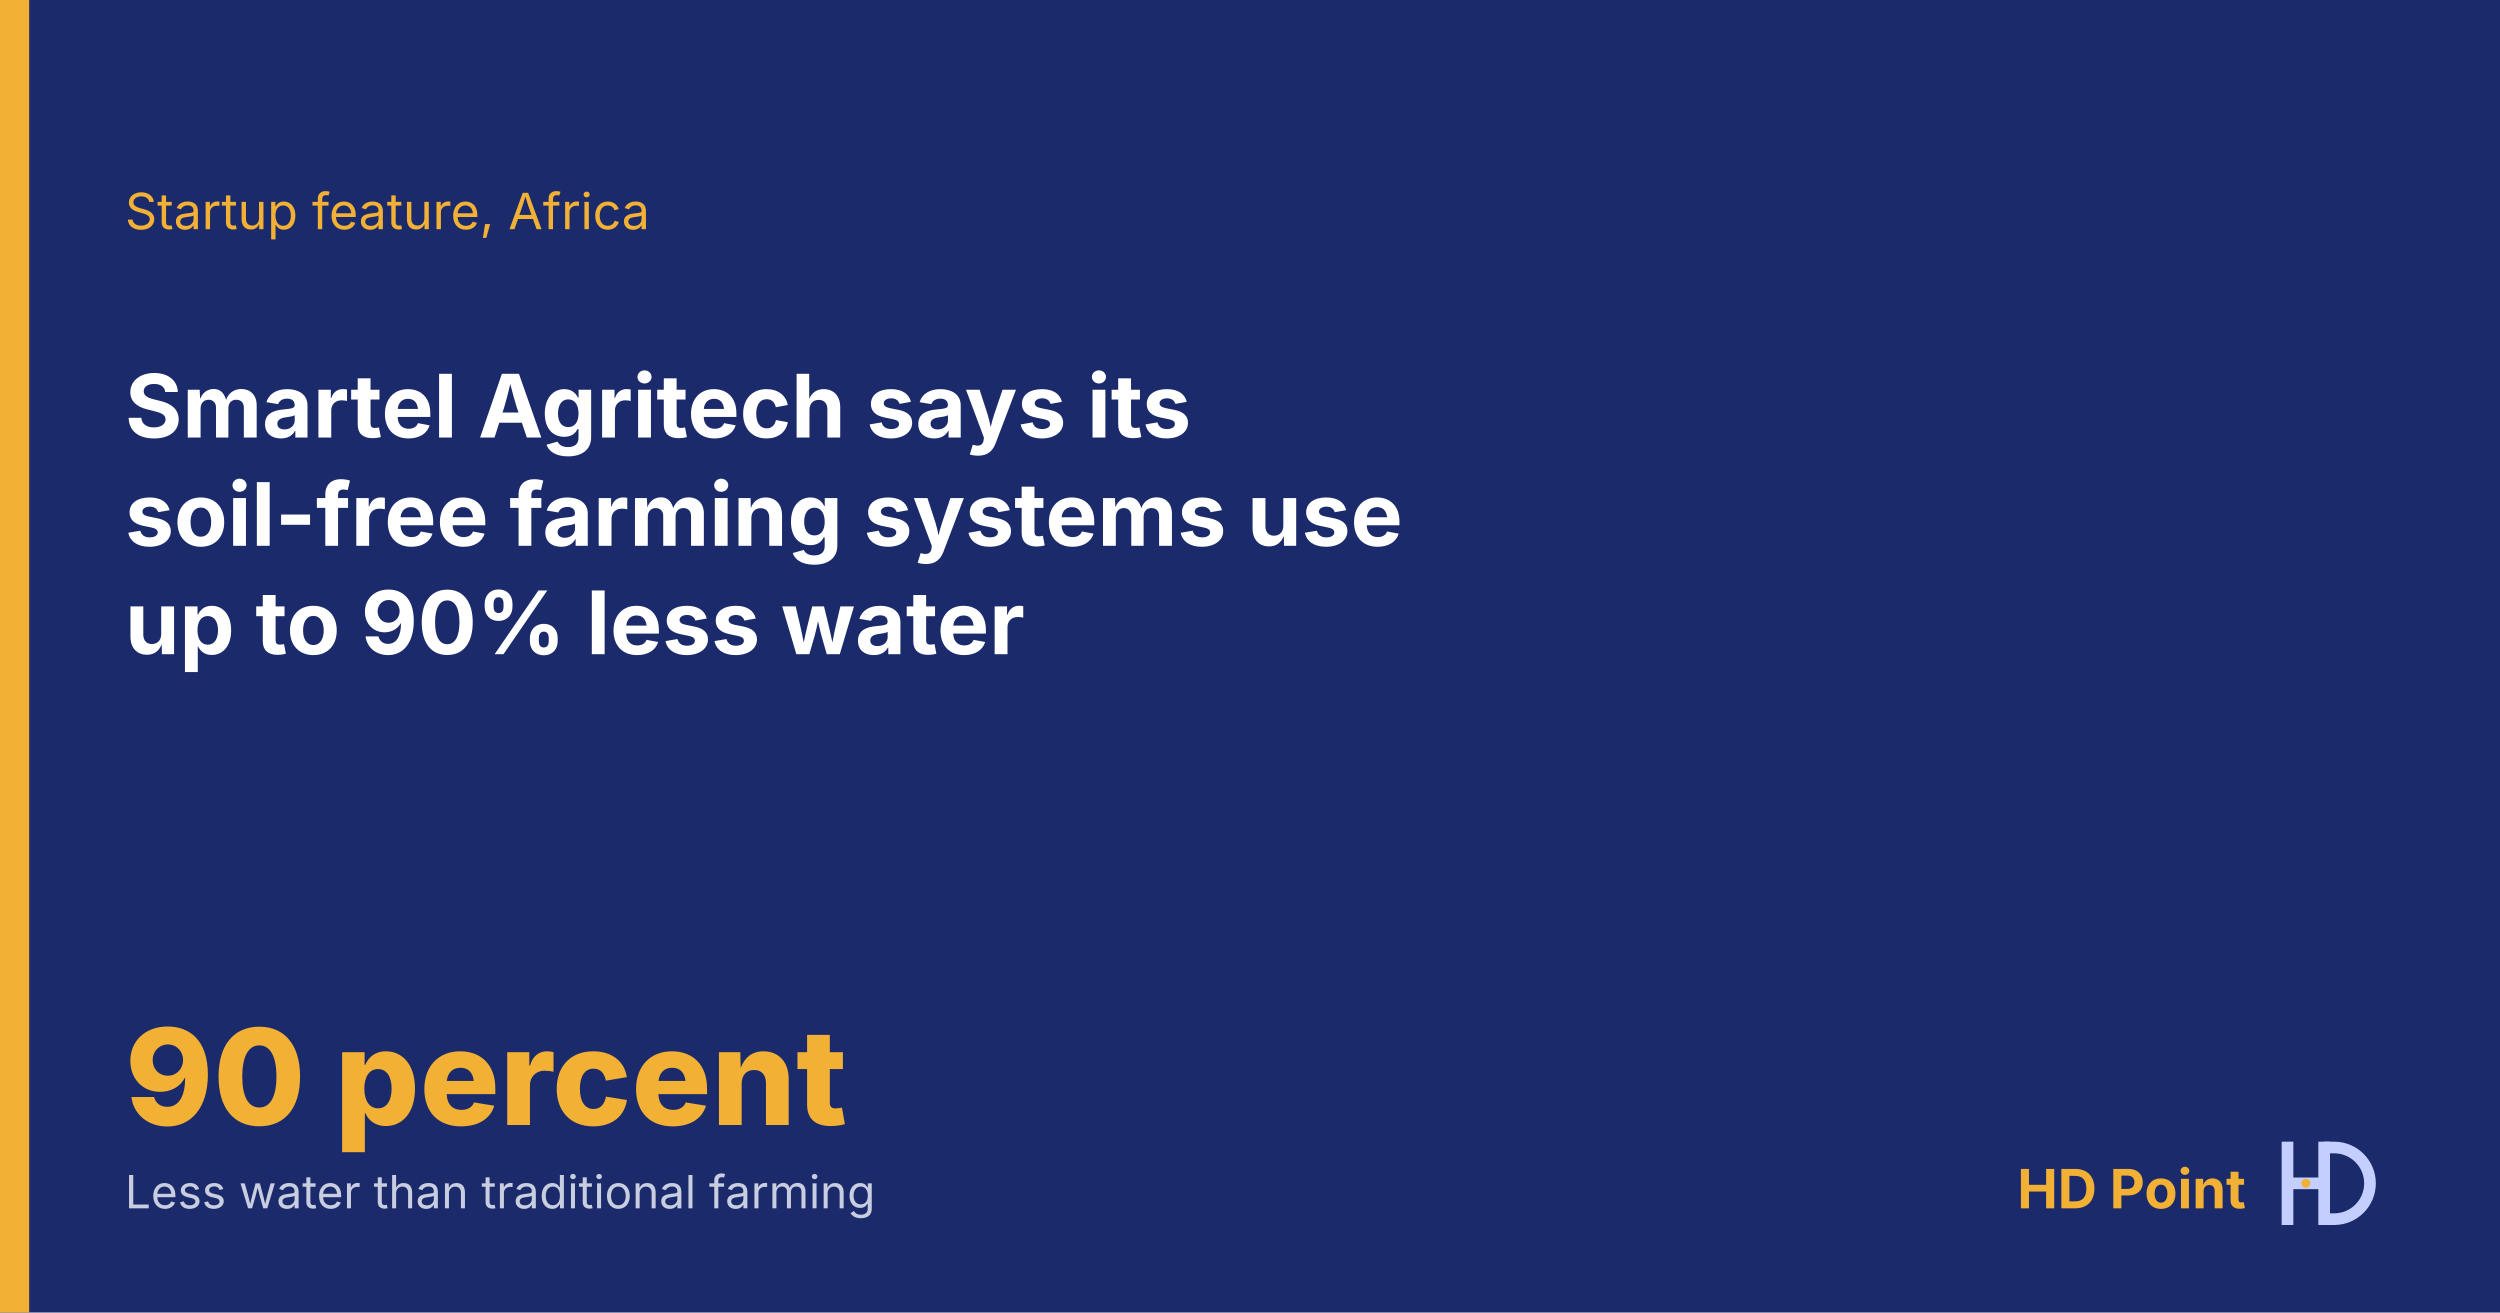
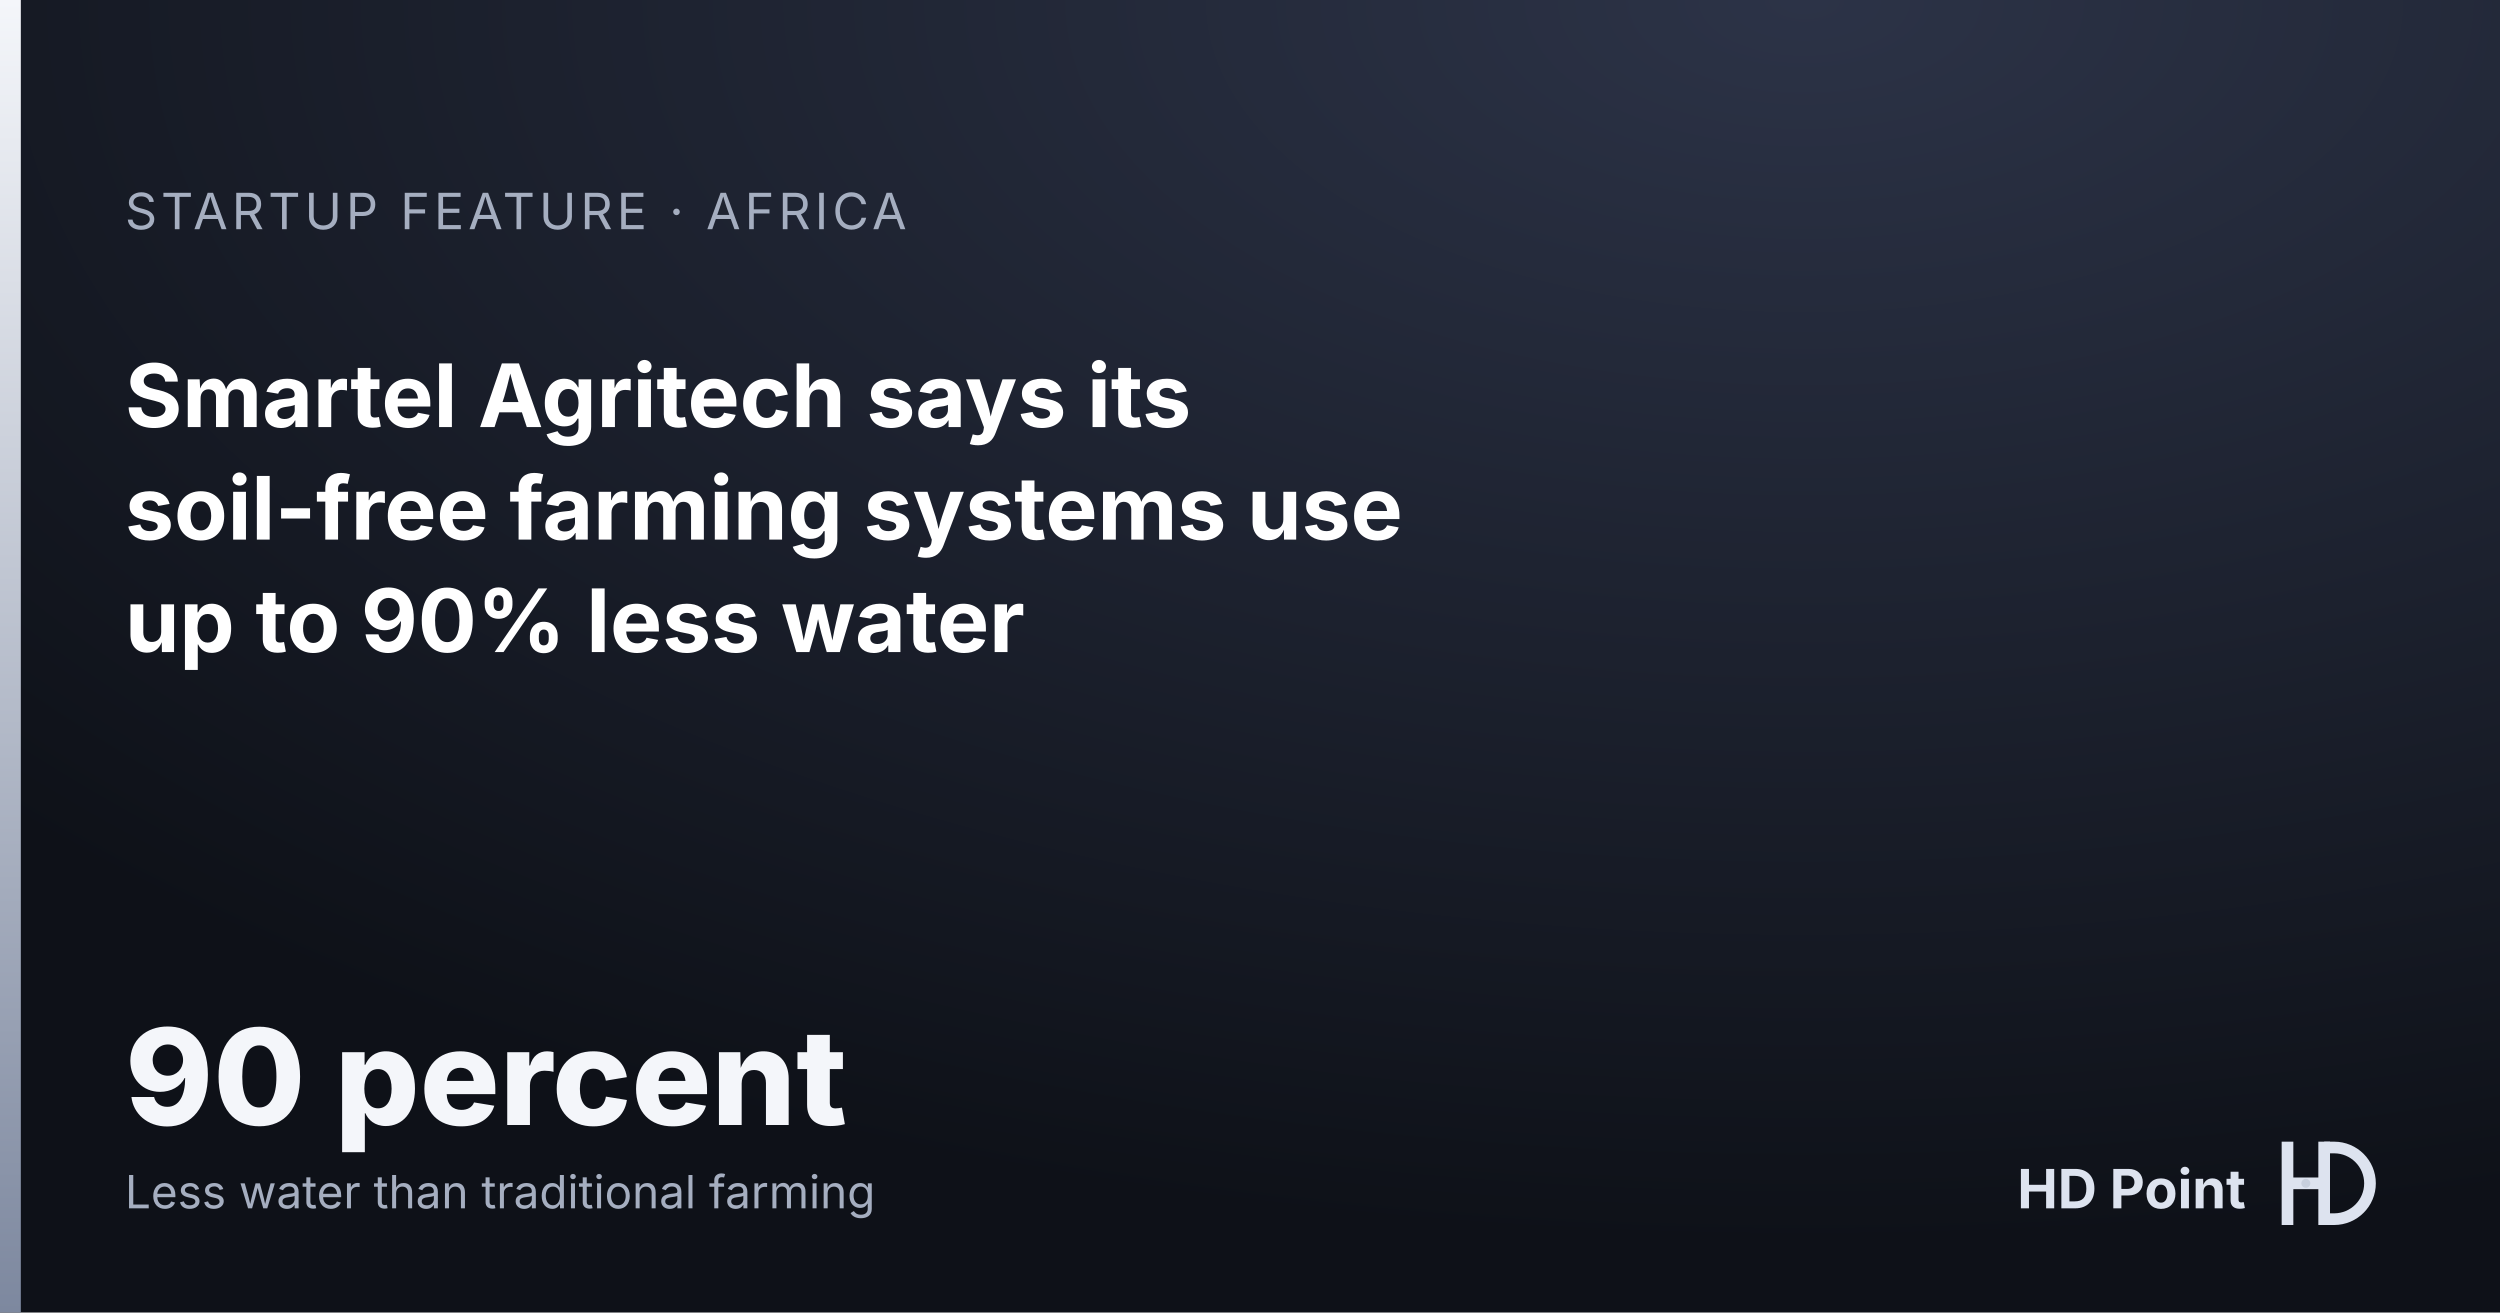
<svg xmlns="http://www.w3.org/2000/svg" viewBox="0 0 1200 630" font-family="Inter,Arial,sans-serif">
-   <rect width="1200" height="630" fill="#1B2A6B" />
-   <rect width="14" height="630" fill="#F2B134" />
-   <text x="60" y="110" font-size="24" fill="#F2B134">Startup feature, Africa</text>
-   <text x="60" y="210" font-size="42" font-weight="700" fill="#fff">Smartel Agritech says its</text>
-   <text x="60" y="262" font-size="42" font-weight="700" fill="#fff">soil-free farming systems use</text>
-   <text x="60" y="314" font-size="42" font-weight="700" fill="#fff">up to 90% less water</text>
-   <text x="60" y="540" font-size="64" font-weight="800" fill="#F2B134">90 percent</text>
-   <text x="60" y="580" font-size="22" fill="#C9CDE0">Less water than traditional farming</text>
-   <text x="1078" y="580" font-size="26" font-weight="700" fill="#F2B134" text-anchor="end">HD Point</text>
+   <defs>
+     <radialGradient id="hb" cx="72%" cy="0%" r="95%">
+       <stop offset="0" stop-color="#2C3347" />
+       <stop offset="1" stop-color="#0E1118" />
+     </radialGradient>
+     <linearGradient id="hc" x1="0" y1="0" x2="0" y2="1">
+       <stop offset="0" stop-color="#F4F6FA" />
+       <stop offset="1" stop-color="#7D889F" />
+     </linearGradient>
+   </defs>
+   <rect width="1200" height="630" fill="url(#hb)" />
+   <rect width="10" height="630" fill="url(#hc)" />
+   <text x="60" y="110" font-size="24" fill="#A5AEC0" letter-spacing="2">STARTUP FEATURE  ·  AFRICA</text>
+   <text x="60" y="205" font-size="42" font-weight="700" fill="#fff">Smartel Agritech says its</text>
+   <text x="60" y="259" font-size="42" font-weight="700" fill="#fff">soil-free farming systems use</text>
+   <text x="60" y="313" font-size="42" font-weight="700" fill="#fff">up to 90% less water</text>
+   <text x="60" y="540" font-size="64" font-weight="800" fill="#F4F6FA">90 percent</text>
+   <text x="60" y="580" font-size="22" fill="#A5AEC0">Less water than traditional farming</text>
+   <text x="1078" y="580" font-size="26" font-weight="700" fill="#DDE3EF" text-anchor="end">HD Point</text>
  <g transform="translate(1094 548) scale(0.4)">
-     <g fill="none" stroke="#C4CEFF" stroke-width="14">
+     <g fill="none" stroke="#DDE3EF" stroke-width="14">
      <path d="M10 0V100" />
      <path d="M54 0V100" />
      <path d="M54 7H66A43 43 0 0 1 66 93H54" />
      <path d="M10 50H54" />
    </g>
-     <circle cx="32" cy="50" r="5.4" fill="#F2B134" />
+     <circle cx="32" cy="50" r="5.4" fill="#C7CFDD" />
  </g>
</svg>
